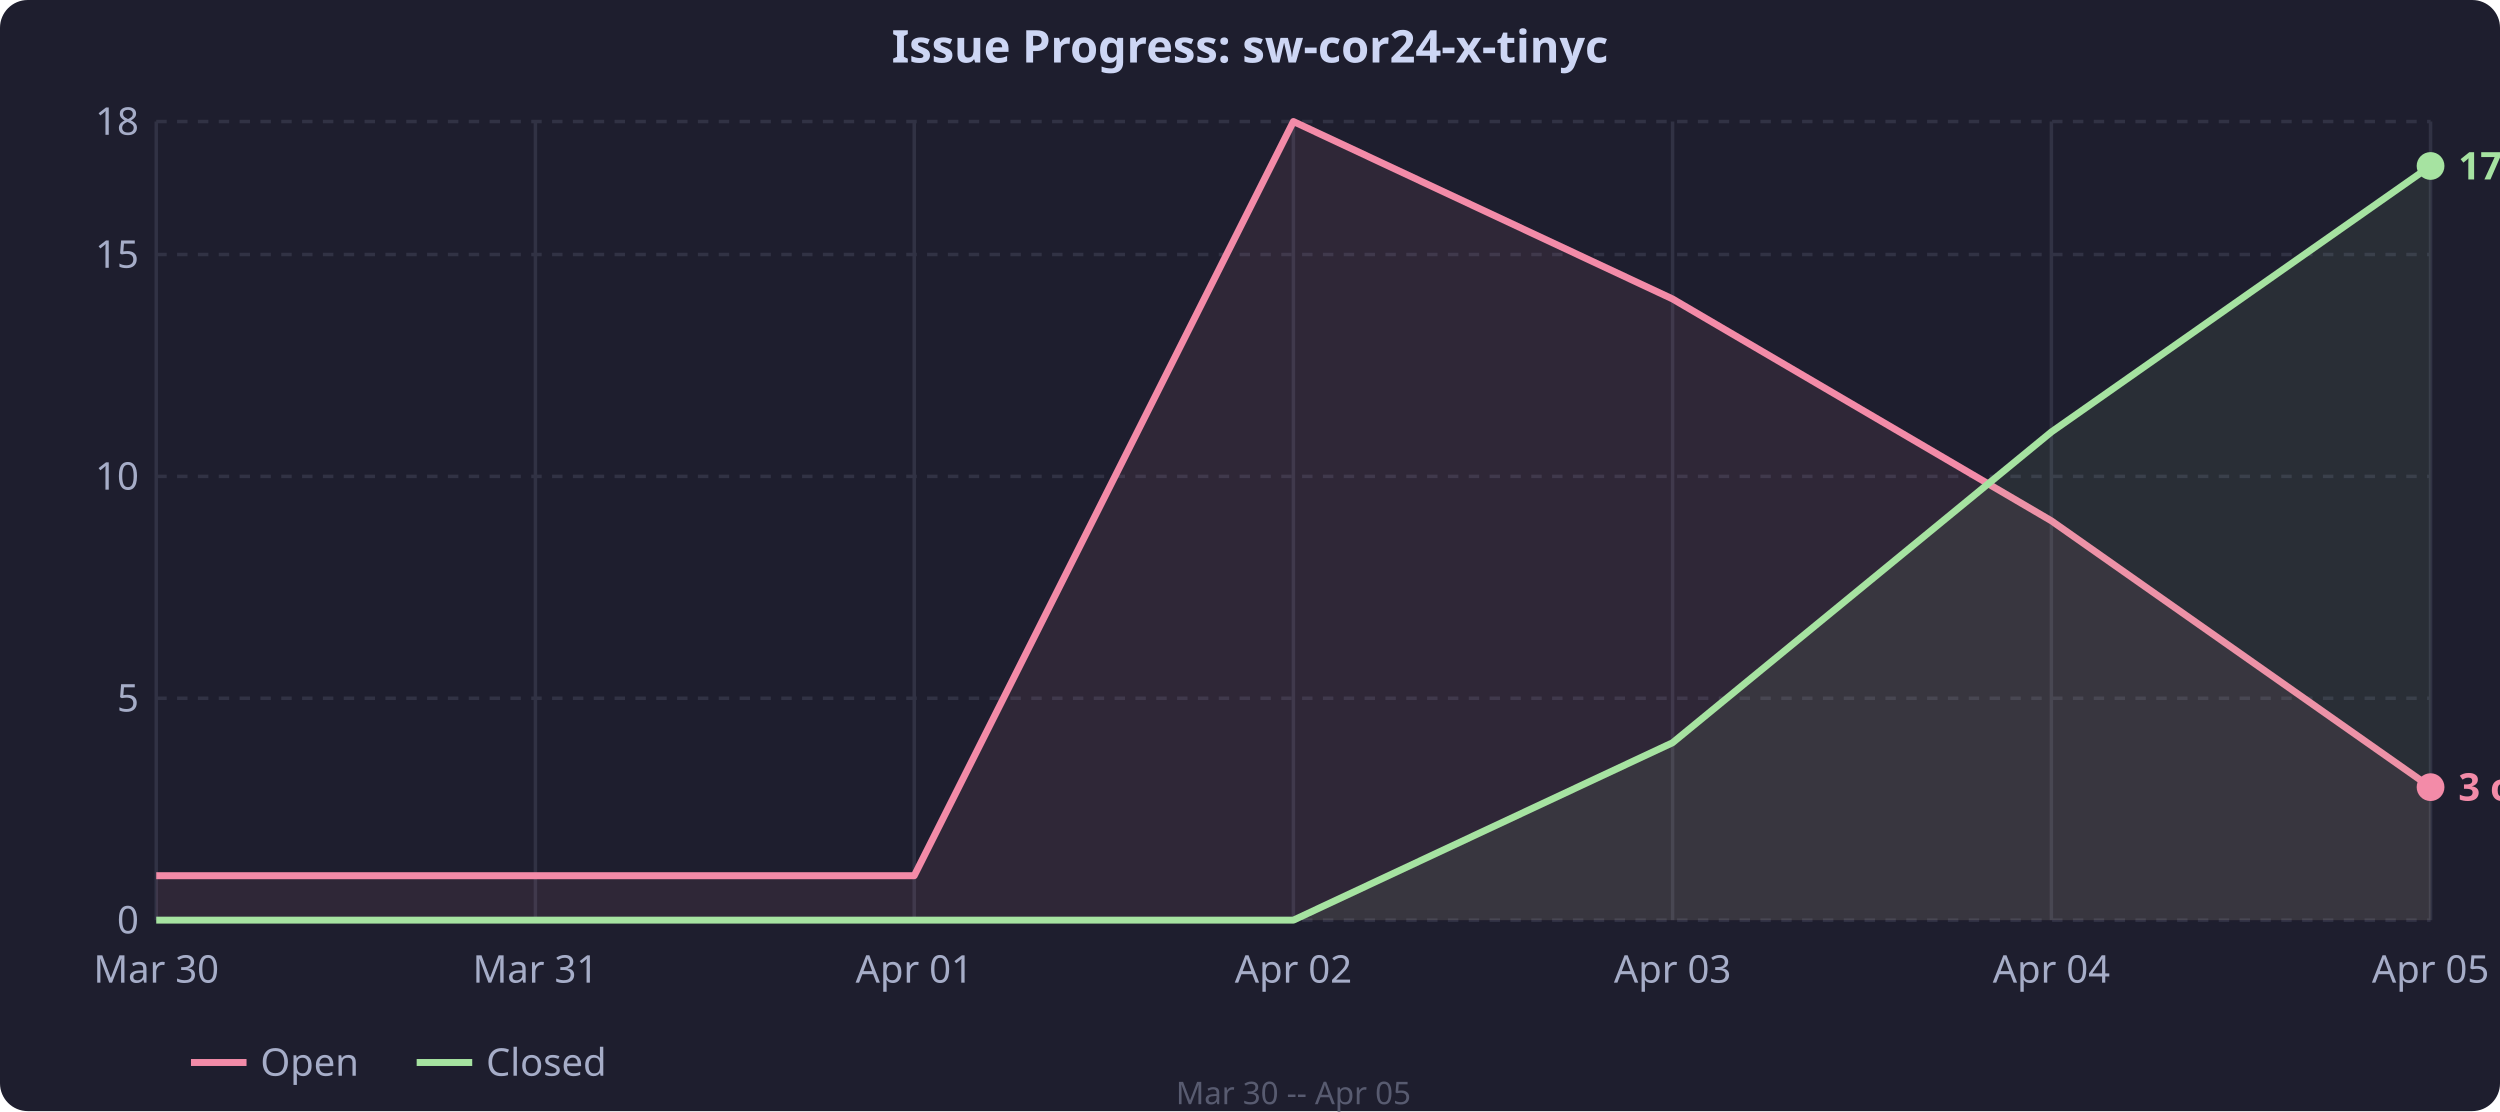
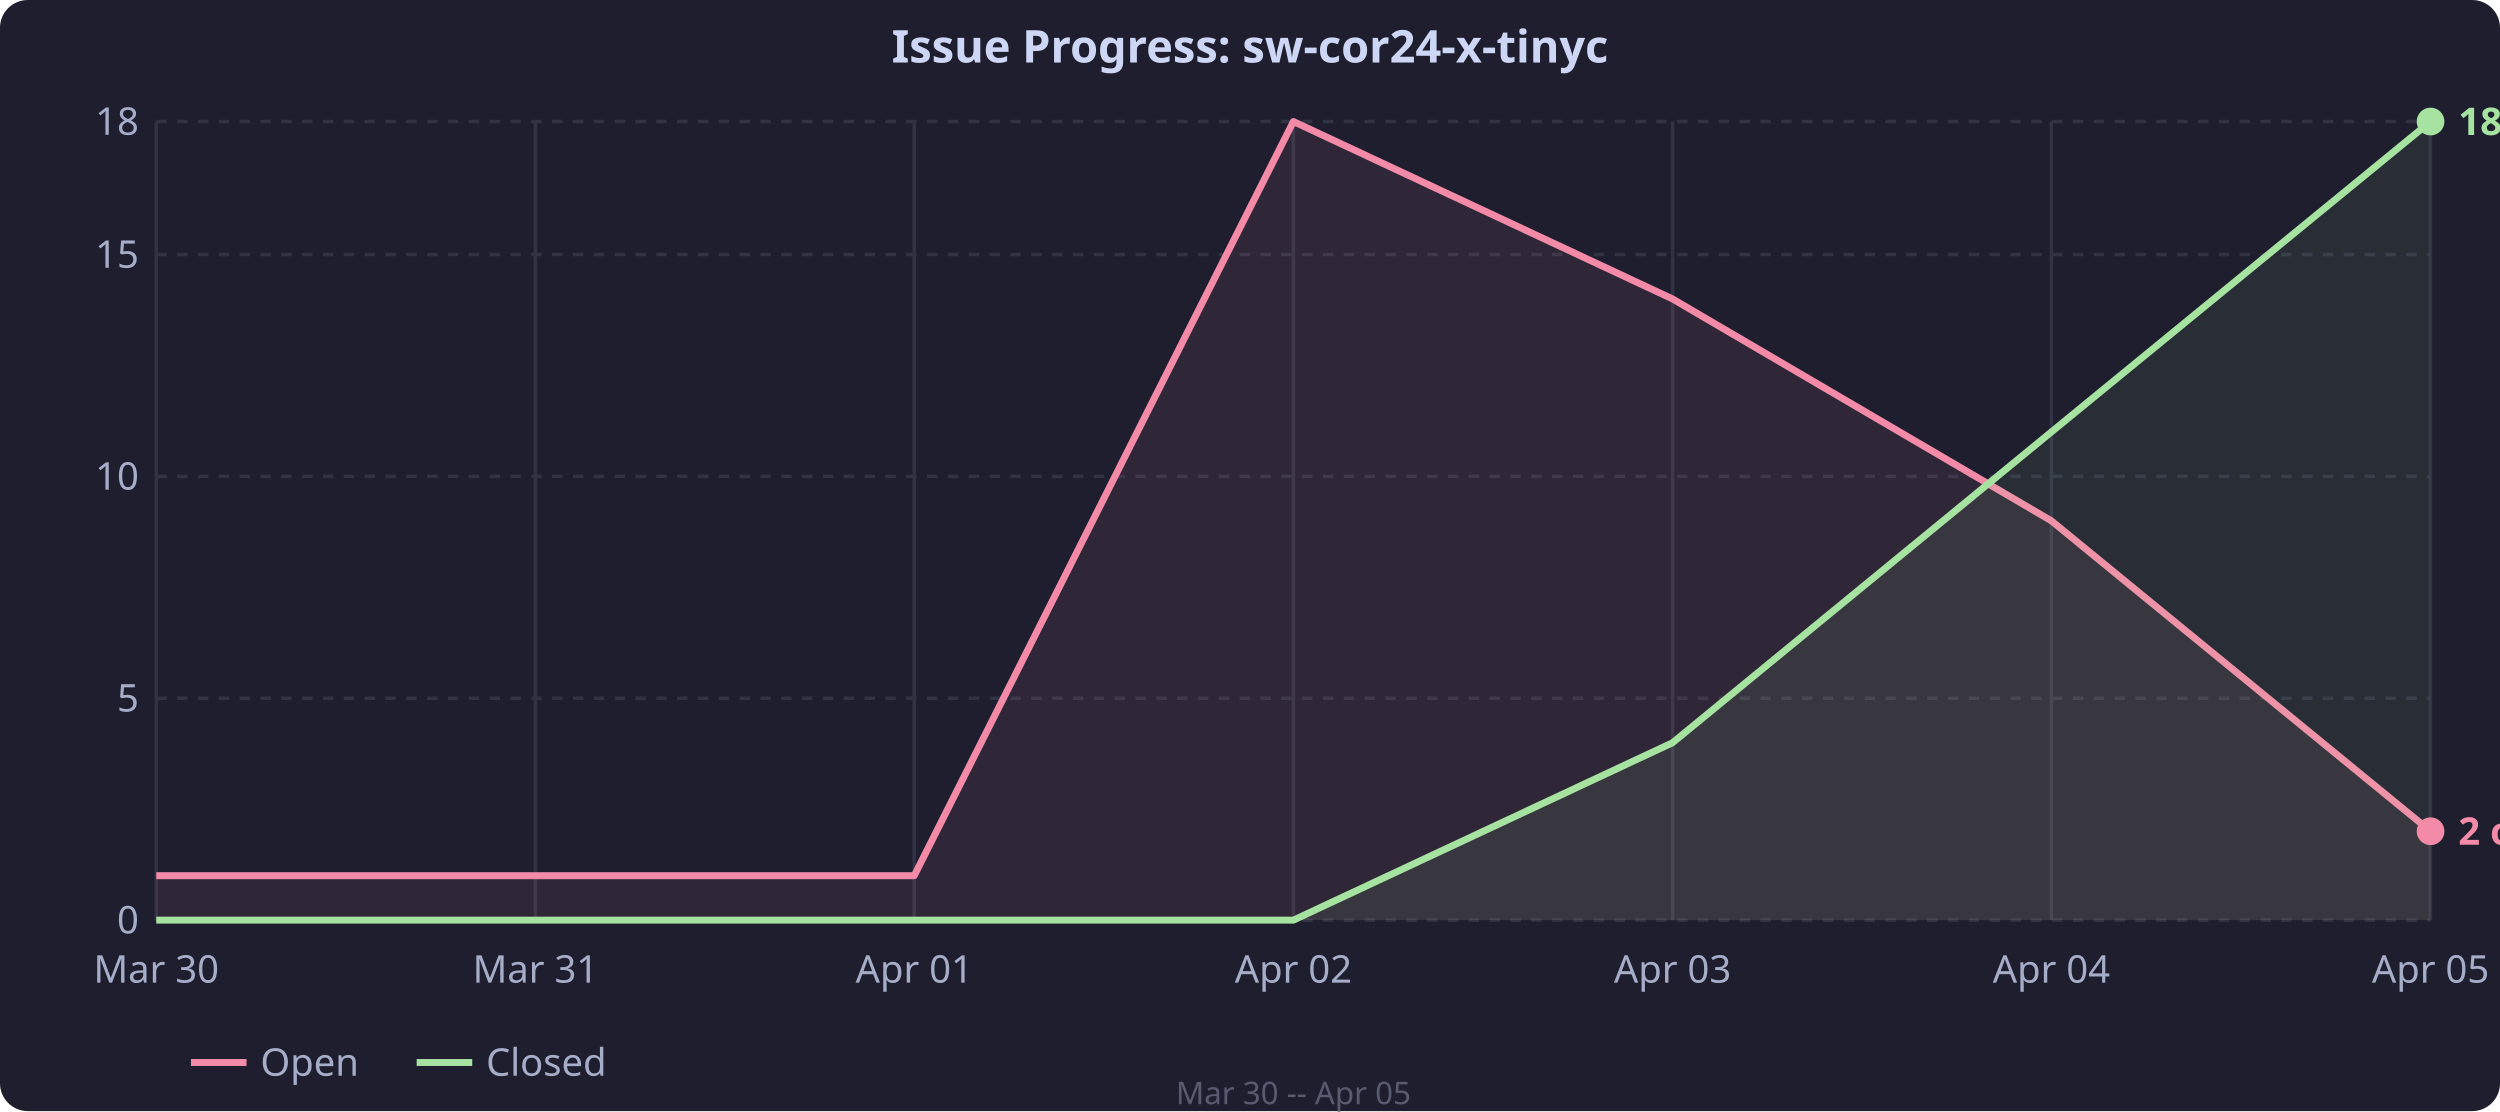
<svg xmlns="http://www.w3.org/2000/svg" viewBox="0 0 720 320" style="font-family: system-ui, sans-serif; font-size: 11px; color: #cdd6f4;">
  <rect width="720" height="320" fill="#1e1e2e" rx="8" />
  <line x1="45" y1="265.0" x2="700" y2="265.0" stroke="#313244" stroke-dasharray="3,3" />
  <text x="40" y="265.0" fill="#a6adc8" text-anchor="end" dominant-baseline="middle">0</text>
  <line x1="45" y1="201.1" x2="700" y2="201.1" stroke="#313244" stroke-dasharray="3,3" />
  <text x="40" y="201.1" fill="#a6adc8" text-anchor="end" dominant-baseline="middle">5</text>
  <line x1="45" y1="137.2" x2="700" y2="137.2" stroke="#313244" stroke-dasharray="3,3" />
  <text x="40" y="137.2" fill="#a6adc8" text-anchor="end" dominant-baseline="middle">10</text>
  <line x1="45" y1="73.3" x2="700" y2="73.3" stroke="#313244" stroke-dasharray="3,3" />
  <text x="40" y="73.3" fill="#a6adc8" text-anchor="end" dominant-baseline="middle">15</text>
  <line x1="45" y1="35.0" x2="700" y2="35.0" stroke="#313244" stroke-dasharray="3,3" />
  <text x="40" y="35.0" fill="#a6adc8" text-anchor="end" dominant-baseline="middle">18</text>
  <text x="45.0" y="283" fill="#a6adc8" text-anchor="middle">Mar 30</text>
  <line x1="45.0" y1="35" x2="45.0" y2="265" stroke="#313244" />
  <text x="154.2" y="283" fill="#a6adc8" text-anchor="middle">Mar 31</text>
  <line x1="154.2" y1="35" x2="154.2" y2="265" stroke="#313244" />
  <text x="263.3" y="283" fill="#a6adc8" text-anchor="middle">Apr 01</text>
  <line x1="263.3" y1="35" x2="263.3" y2="265" stroke="#313244" />
  <text x="372.5" y="283" fill="#a6adc8" text-anchor="middle">Apr 02</text>
  <line x1="372.5" y1="35" x2="372.5" y2="265" stroke="#313244" />
  <text x="481.7" y="283" fill="#a6adc8" text-anchor="middle">Apr 03</text>
  <line x1="481.7" y1="35" x2="481.7" y2="265" stroke="#313244" />
  <text x="590.8" y="283" fill="#a6adc8" text-anchor="middle">Apr 04</text>
  <line x1="590.8" y1="35" x2="590.8" y2="265" stroke="#313244" />
  <text x="700.0" y="283" fill="#a6adc8" text-anchor="middle">Apr 05</text>
  <line x1="700.0" y1="35" x2="700.0" y2="265" stroke="#313244" />
-   <polygon fill="rgba(243,139,168,0.08)" points="45.0,252.2 154.2,252.2 263.3,252.2 372.5,35.0 481.7,86.1 590.8,150.0 700.0,226.7 700.0,265.0 45.0,265.0" />
-   <polyline fill="none" stroke="#f38ba8" stroke-width="2" stroke-linejoin="round" points="45.0,252.2 154.2,252.2 263.3,252.2 372.5,35.0 481.7,86.1 590.8,150.0 700.0,226.7" />
-   <polygon fill="rgba(166,227,161,0.08)" points="45.0,265.0 154.2,265.0 263.3,265.0 372.5,265.0 481.7,213.9 590.8,124.4 700.0,47.8 700.0,265.0 45.0,265.0" />
-   <polyline fill="none" stroke="#a6e3a1" stroke-width="2" stroke-linejoin="round" points="45.0,265.0 154.2,265.0 263.3,265.0 372.5,265.0 481.7,213.9 590.8,124.4 700.0,47.8" />
-   <circle cx="700.0" cy="226.7" r="4" fill="#f38ba8" />
-   <circle cx="700.0" cy="47.8" r="4" fill="#a6e3a1" />
-   <text x="708.0" y="226.7" fill="#f38ba8" text-anchor="start" dominant-baseline="middle" font-size="11px" font-weight="600">3 open</text>
-   <text x="708.0" y="47.8" fill="#a6e3a1" text-anchor="start" dominant-baseline="middle" font-size="11px" font-weight="600">17 closed</text>
+   <polygon fill="rgba(243,139,168,0.08)" points="45.0,252.2 154.2,252.2 263.3,252.2 372.5,35.0 481.7,86.1 590.8,150.0 700.0,239.4 700.0,265.0 45.0,265.0" />
+   <polyline fill="none" stroke="#f38ba8" stroke-width="2" stroke-linejoin="round" points="45.0,252.2 154.2,252.2 263.3,252.2 372.5,35.0 481.7,86.1 590.8,150.0 700.0,239.4" />
+   <polygon fill="rgba(166,227,161,0.08)" points="45.0,265.0 154.2,265.0 263.3,265.0 372.5,265.0 481.7,213.9 590.8,124.4 700.0,35.0 700.0,265.0 45.0,265.0" />
+   <polyline fill="none" stroke="#a6e3a1" stroke-width="2" stroke-linejoin="round" points="45.0,265.0 154.2,265.0 263.3,265.0 372.5,265.0 481.7,213.9 590.8,124.4 700.0,35.0" />
+   <circle cx="700.0" cy="239.4" r="4" fill="#f38ba8" />
+   <circle cx="700.0" cy="35.0" r="4" fill="#a6e3a1" />
+   <text x="708.0" y="239.4" fill="#f38ba8" text-anchor="start" dominant-baseline="middle" font-size="11px" font-weight="600">2 open</text>
+   <text x="708.0" y="35.0" fill="#a6e3a1" text-anchor="start" dominant-baseline="middle" font-size="11px" font-weight="600">18 closed</text>
  <text x="360" y="18" fill="#cdd6f4" text-anchor="middle" font-size="13px" font-weight="600">Issue Progress: sw-cor24-x-tinyc</text>
  <line x1="55" y1="306" x2="71" y2="306" stroke="#f38ba8" stroke-width="2" />
  <text x="75" y="306" fill="#a6adc8" dominant-baseline="middle">Open</text>
  <line x1="120" y1="306" x2="136" y2="306" stroke="#a6e3a1" stroke-width="2" />
  <text x="140" y="306" fill="#a6adc8" dominant-baseline="middle">Closed</text>
  <text x="372.5" y="318" fill="#585b70" text-anchor="middle" font-size="9px">Mar 30 -- Apr 05</text>
</svg>
